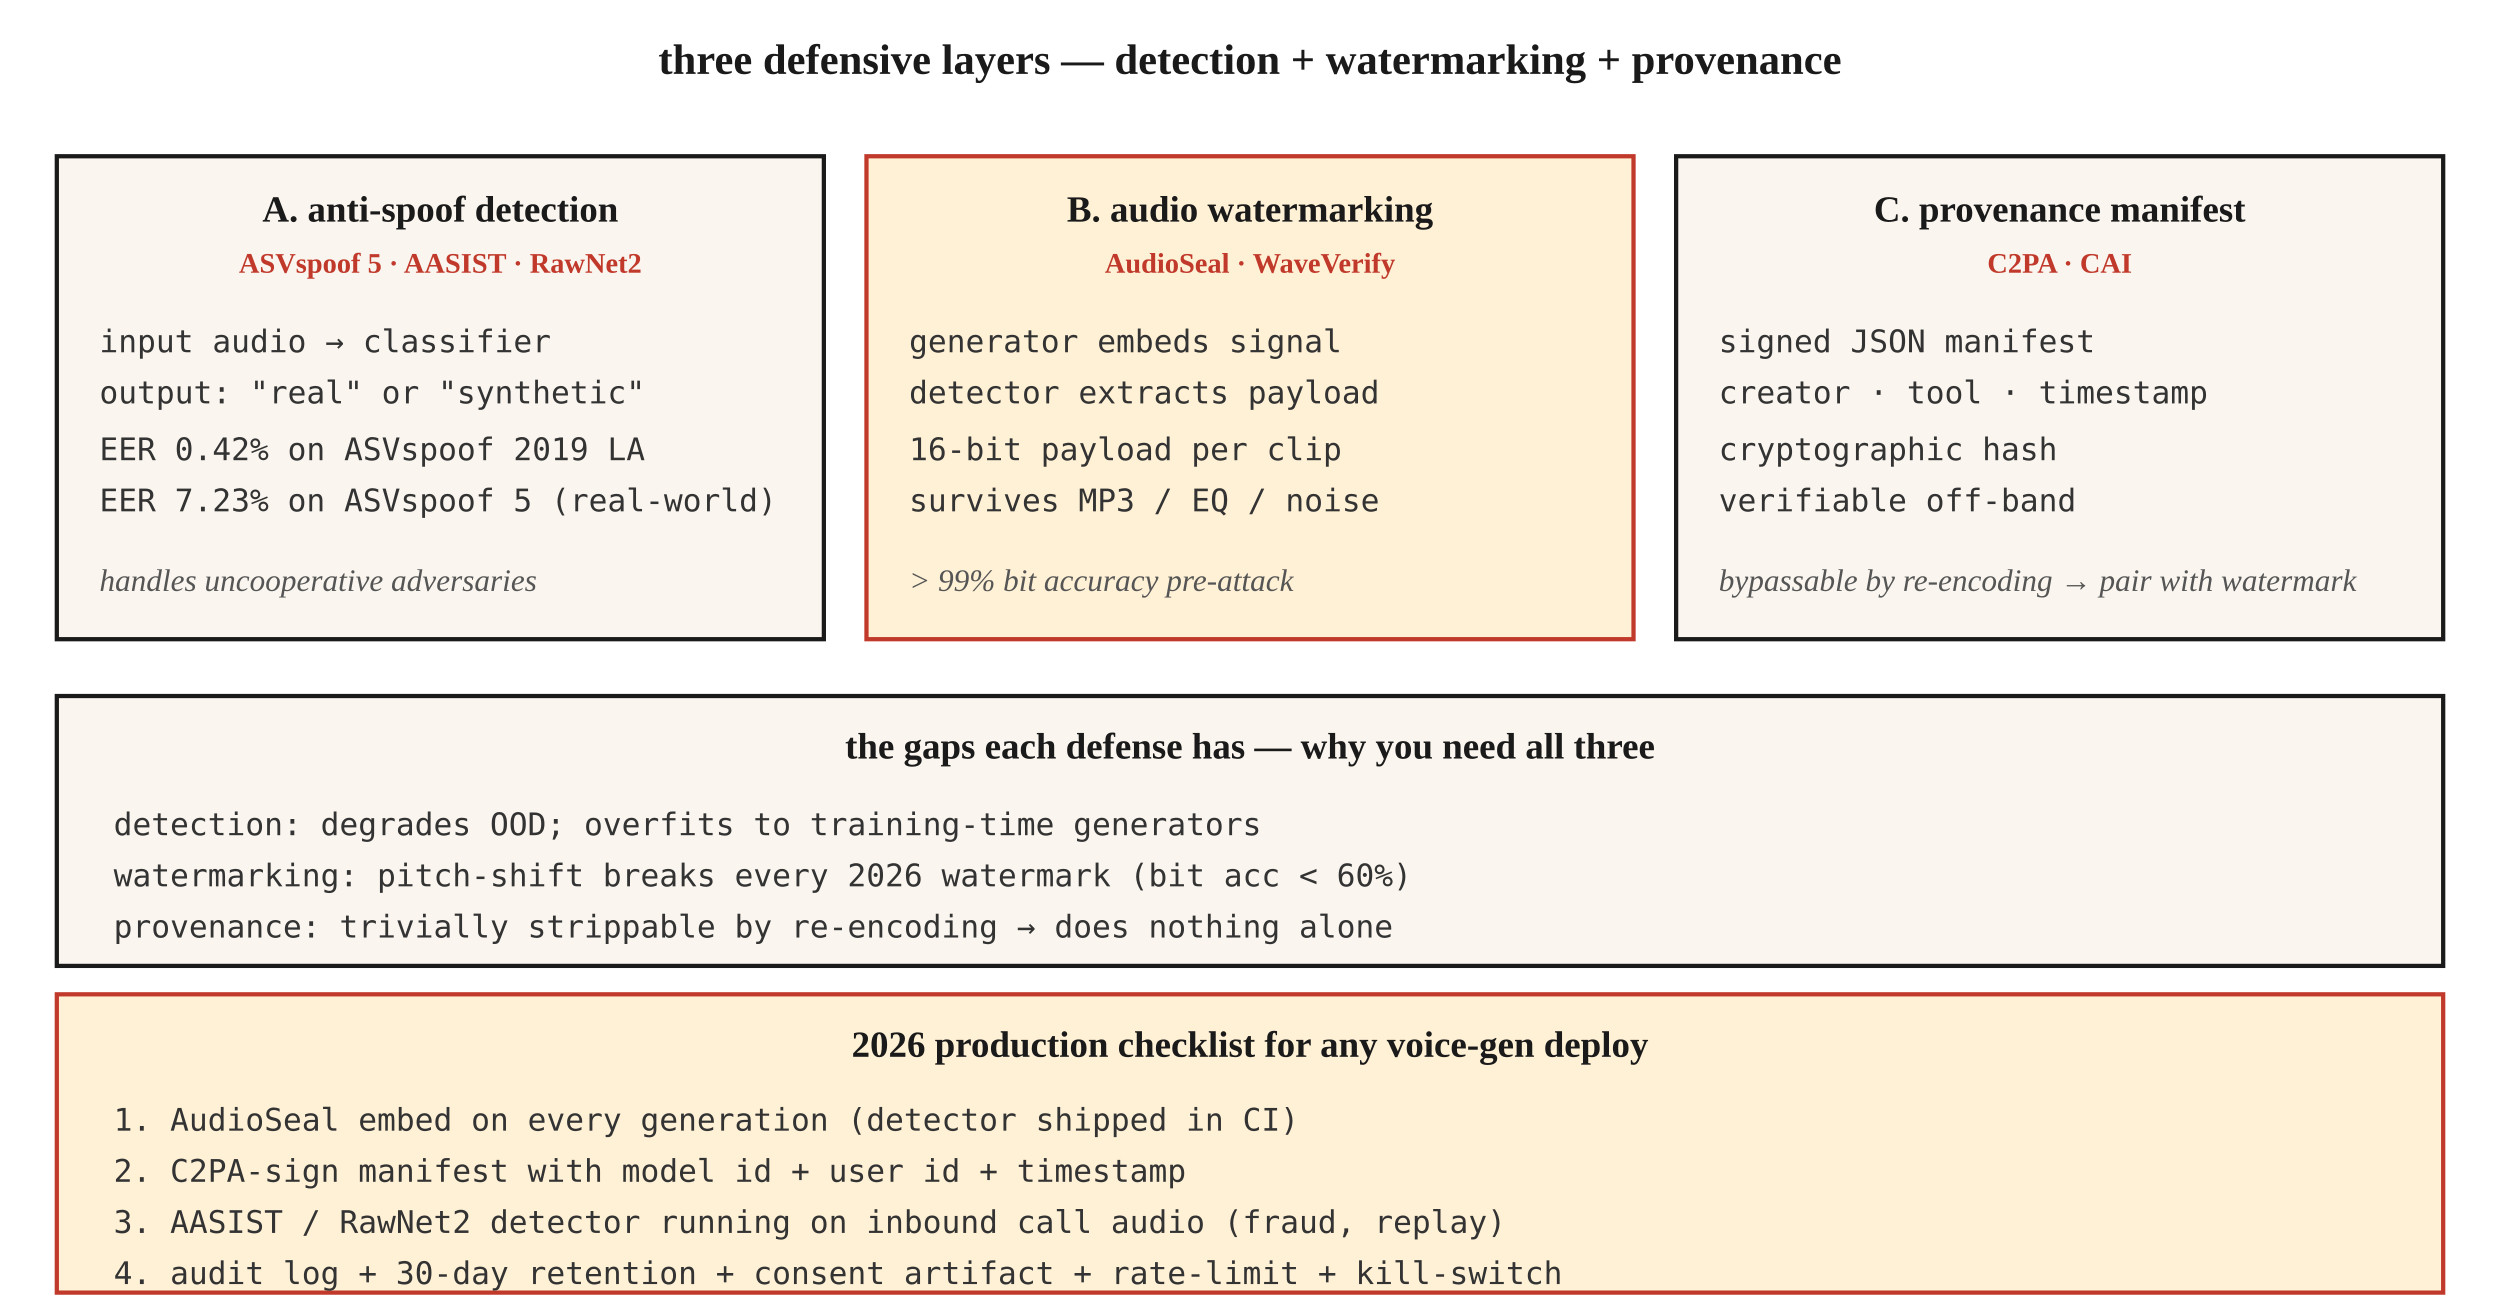
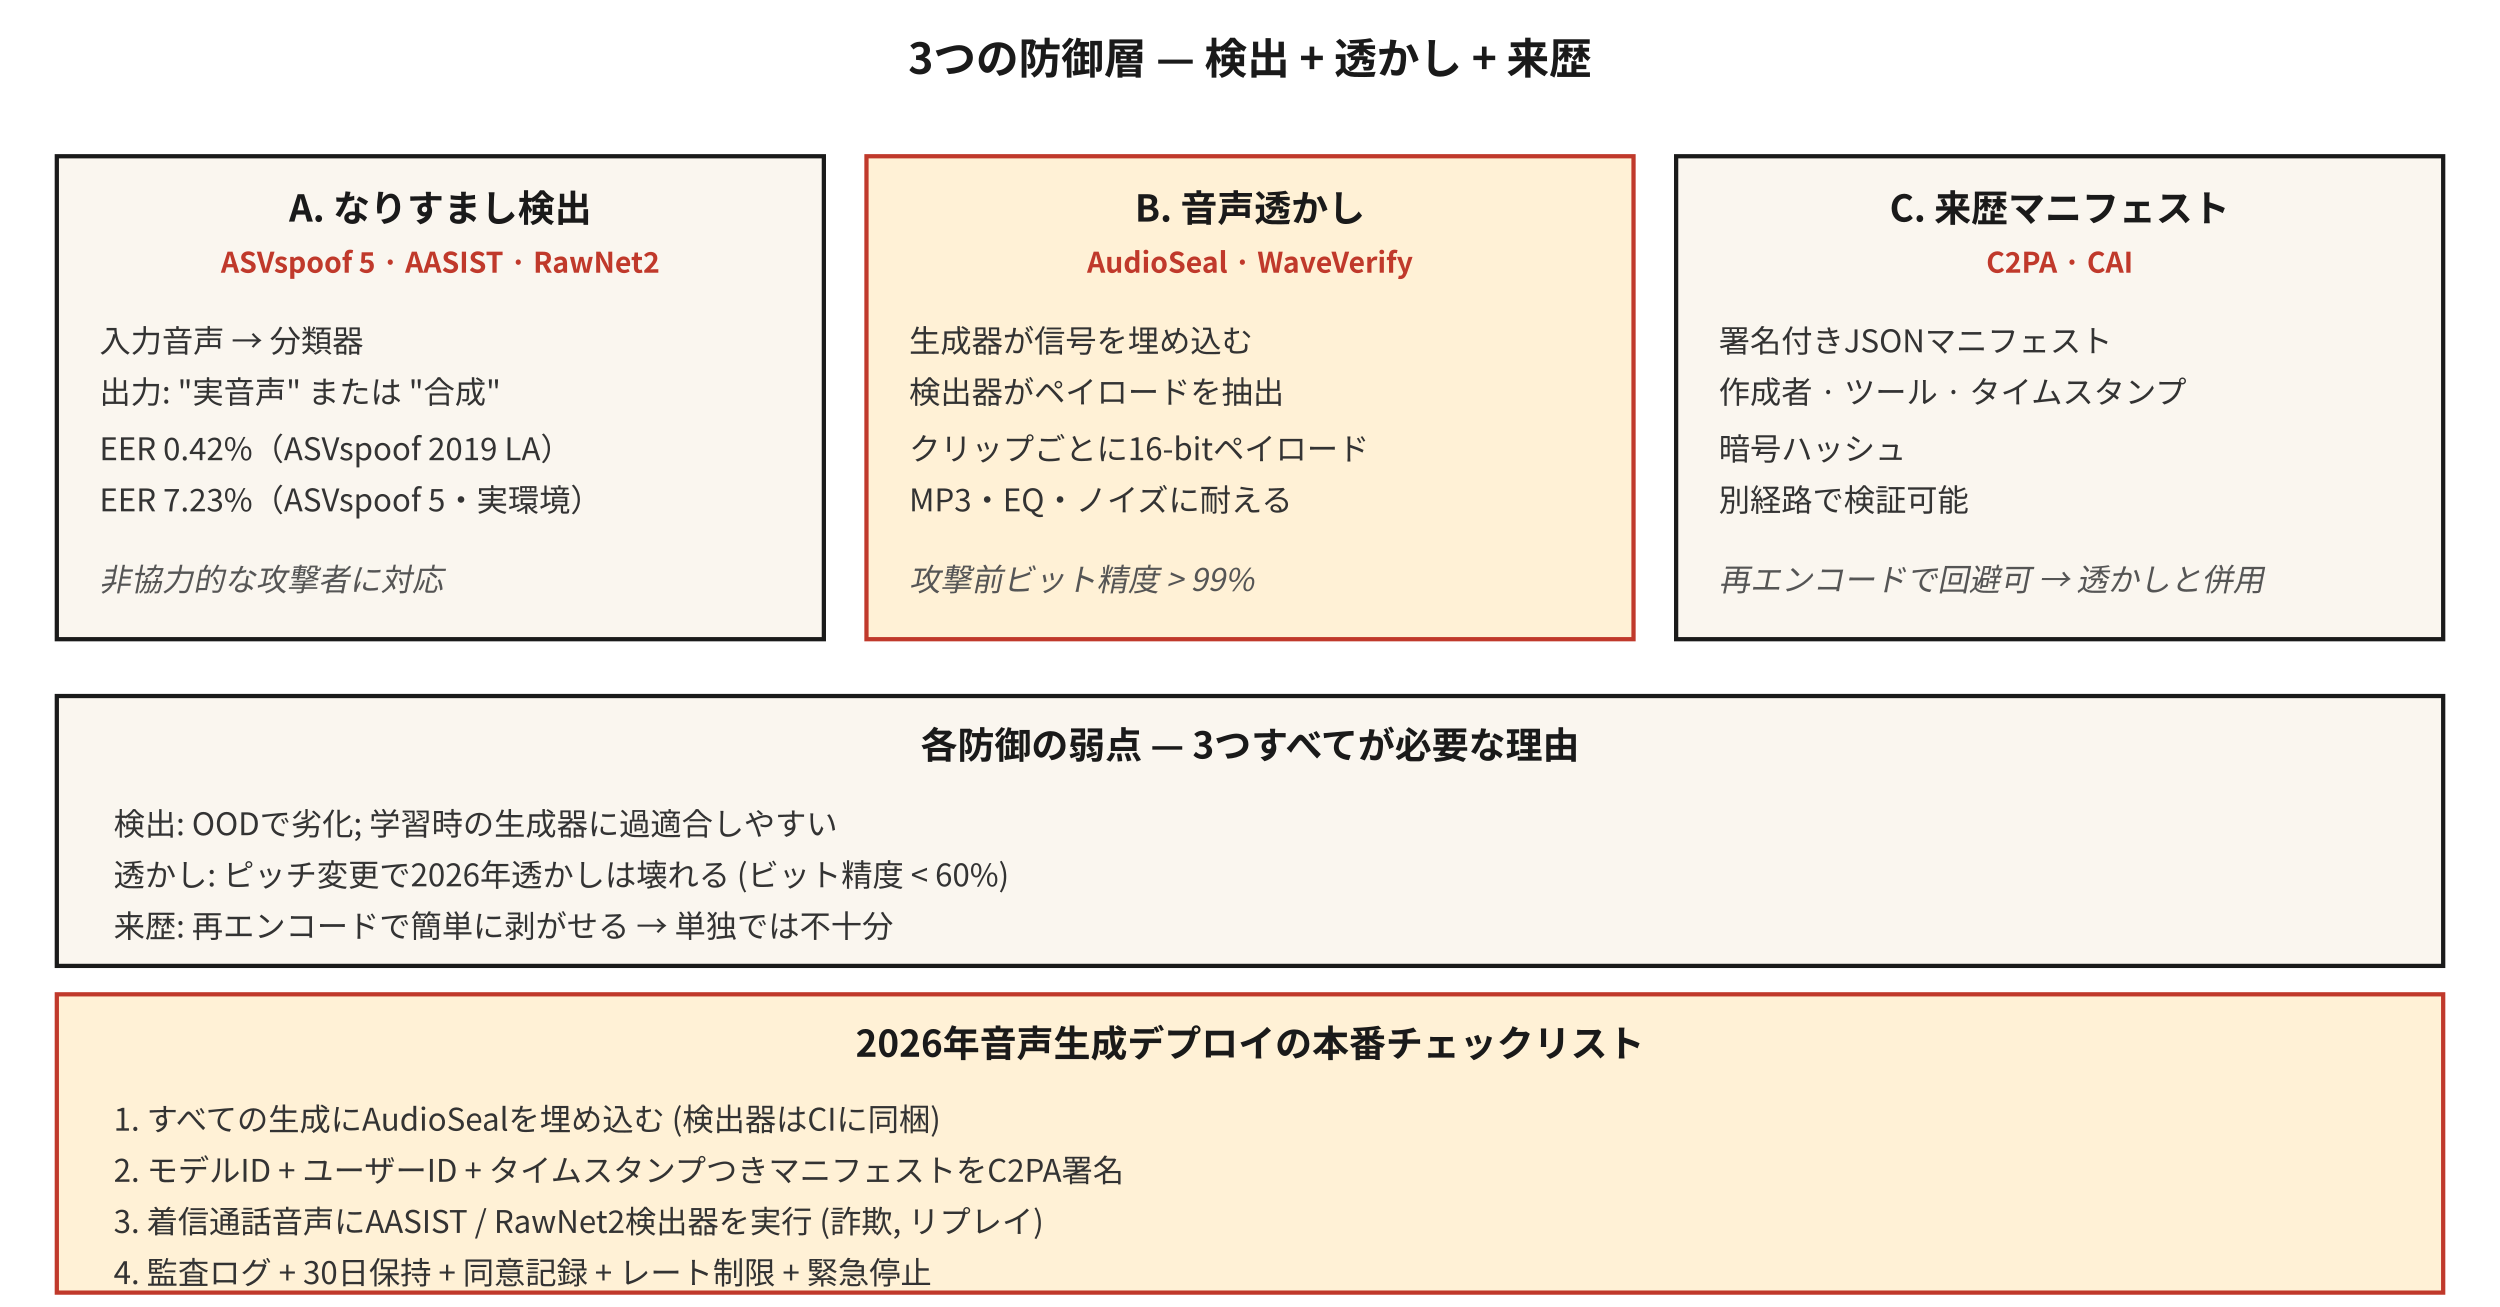
- <svg xmlns="http://www.w3.org/2000/svg" viewBox="0 0 880 460" font-family="Georgia, 'Times New Roman', serif">
+ <svg xmlns="http://www.w3.org/2000/svg" viewBox="0 0 880 460" font-family="'Hiragino Sans', 'Yu Gothic', 'Noto Sans CJK JP', sans-serif">
  <defs>
    <style>
      .box { fill: #faf6ef; stroke: #1a1a1a; stroke-width: 1.5; }
      .hot { fill: #fff1d6; stroke: #c0392b; stroke-width: 1.5; }
      .label { font-size: 13px; font-weight: 700; fill: #1a1a1a; }
-       .content { font-size: 11px; fill: #333; font-family: 'Menlo', monospace; }
+       .content { font-size: 11px; fill: #333; font-family: 'Hiragino Sans', 'Yu Gothic', 'Noto Sans CJK JP', 'Menlo', monospace; }
      .caption { font-size: 11px; fill: #555; font-style: italic; }
      .title { font-size: 15px; font-weight: 700; fill: #1a1a1a; }
      .tag { font-size: 10px; fill: #c0392b; font-weight: 600; }
    </style>
  </defs>
-   <text x="440" y="26" text-anchor="middle" class="title">three defensive layers — detection + watermarking + provenance</text>
+   <text x="440" y="26" text-anchor="middle" class="title">3つの防御層 — 検出 + 透かし + 来歴</text>
  <rect x="20" y="55" width="270" height="170" class="box" />
-   <text x="155" y="78" text-anchor="middle" class="label">A. anti-spoof detection</text>
+   <text x="155" y="78" text-anchor="middle" class="label">A. なりすまし検出</text>
  <text x="155" y="96" text-anchor="middle" class="tag">ASVspoof 5 · AASIST · RawNet2</text>
-   <text x="35" y="124" class="content">input audio  →  classifier</text>
-   <text x="35" y="142" class="content">output: "real" or "synthetic"</text>
-   <text x="35" y="162" class="content">EER 0.42% on ASVspoof 2019 LA</text>
-   <text x="35" y="180" class="content">EER 7.23% on ASVspoof 5 (real-world)</text>
-   <text x="35" y="208" class="caption">handles uncooperative adversaries</text>
+   <text x="35" y="124" class="content">入力音声  →  分類器</text>
+   <text x="35" y="142" class="content">出力: "実音声" または "合成"</text>
+   <text x="35" y="162" class="content">EER 0.42%（ASVspoof 2019 LA）</text>
+   <text x="35" y="180" class="content">EER 7.23%（ASVspoof 5・実環境）</text>
+   <text x="35" y="208" class="caption">非協力的な攻撃者に対応</text>
  <rect x="305" y="55" width="270" height="170" class="hot" />
-   <text x="440" y="78" text-anchor="middle" class="label">B. audio watermarking</text>
+   <text x="440" y="78" text-anchor="middle" class="label">B. 音声透かし</text>
  <text x="440" y="96" text-anchor="middle" class="tag">AudioSeal · WaveVerify</text>
-   <text x="320" y="124" class="content">generator embeds signal</text>
-   <text x="320" y="142" class="content">detector extracts payload</text>
-   <text x="320" y="162" class="content">16-bit payload per clip</text>
-   <text x="320" y="180" class="content">survives MP3 / EQ / noise</text>
-   <text x="320" y="208" class="caption">&gt; 99% bit accuracy pre-attack</text>
+   <text x="320" y="124" class="content">生成器が信号を埋め込む</text>
+   <text x="320" y="142" class="content">検出器がペイロードを抽出</text>
+   <text x="320" y="162" class="content">クリップごとに16-bitペイロード</text>
+   <text x="320" y="180" class="content">MP3・EQ・ノイズに耐える</text>
+   <text x="320" y="208" class="caption">攻撃前ビット精度 &gt; 99%</text>
  <rect x="590" y="55" width="270" height="170" class="box" />
-   <text x="725" y="78" text-anchor="middle" class="label">C. provenance manifest</text>
+   <text x="725" y="78" text-anchor="middle" class="label">C. 来歴マニフェスト</text>
  <text x="725" y="96" text-anchor="middle" class="tag">C2PA · CAI</text>
-   <text x="605" y="124" class="content">signed JSON manifest</text>
-   <text x="605" y="142" class="content">creator · tool · timestamp</text>
-   <text x="605" y="162" class="content">cryptographic hash</text>
-   <text x="605" y="180" class="content">verifiable off-band</text>
-   <text x="605" y="208" class="caption">bypassable by re-encoding → pair with watermark</text>
+   <text x="605" y="124" class="content">署名付きJSONマニフェスト</text>
+   <text x="605" y="142" class="content">作成者 · ツール · タイムスタンプ</text>
+   <text x="605" y="162" class="content">暗号ハッシュ</text>
+   <text x="605" y="180" class="content">別経路で検証可能</text>
+   <text x="605" y="208" class="caption">再エンコードで回避可 → 透かしと併用</text>
  <rect x="20" y="245" width="840" height="95" class="box" />
-   <text x="440" y="267" text-anchor="middle" class="label">the gaps each defense has — why you need all three</text>
-   <text x="40" y="294" class="content">detection:    degrades OOD; overfits to training-time generators</text>
-   <text x="40" y="312" class="content">watermarking: pitch-shift breaks every 2026 watermark (bit acc &lt; 60%)</text>
-   <text x="40" y="330" class="content">provenance:   trivially strippable by re-encoding → does nothing alone</text>
+   <text x="440" y="267" text-anchor="middle" class="label">各防御の弱点 — 3つすべてが必要な理由</text>
+   <text x="40" y="294" class="content">検出:      OODで劣化; 学習時の生成器に過適合しやすい</text>
+   <text x="40" y="312" class="content">透かし:    ピッチ変更で2026年透かしは壊れる (ビット精度 &lt; 60%)</text>
+   <text x="40" y="330" class="content">来歴:      再エンコードで簡単に剥がせる → 単独では不十分</text>
  <rect x="20" y="350" width="840" height="105" class="hot" />
-   <text x="440" y="372" text-anchor="middle" class="label">2026 production checklist for any voice-gen deploy</text>
-   <text x="40" y="398" class="content">1. AudioSeal embed on every generation (detector shipped in CI)</text>
-   <text x="40" y="416" class="content">2. C2PA-sign manifest with model id + user id + timestamp</text>
-   <text x="40" y="434" class="content">3. AASIST / RawNet2 detector running on inbound call audio (fraud, replay)</text>
-   <text x="40" y="452" class="content">4. audit log + 30-day retention + consent artifact + rate-limit + kill-switch</text>
+   <text x="440" y="372" text-anchor="middle" class="label">2026年音声生成デプロイの本番チェックリスト</text>
+   <text x="40" y="398" class="content">1. すべての生成にAudioSealを埋め込む (検出器はCIに同梱)</text>
+   <text x="40" y="416" class="content">2. モデルID + ユーザーID + タイムスタンプつきマニフェストをC2PA署名</text>
+   <text x="40" y="434" class="content">3. 着信通話音声にAASIST / RawNet2検出器を実行 (詐欺, リプレイ)</text>
+   <text x="40" y="452" class="content">4. 監査ログ + 30日保持 + 同意記録 + レート制限 + 緊急停止</text>
</svg>
